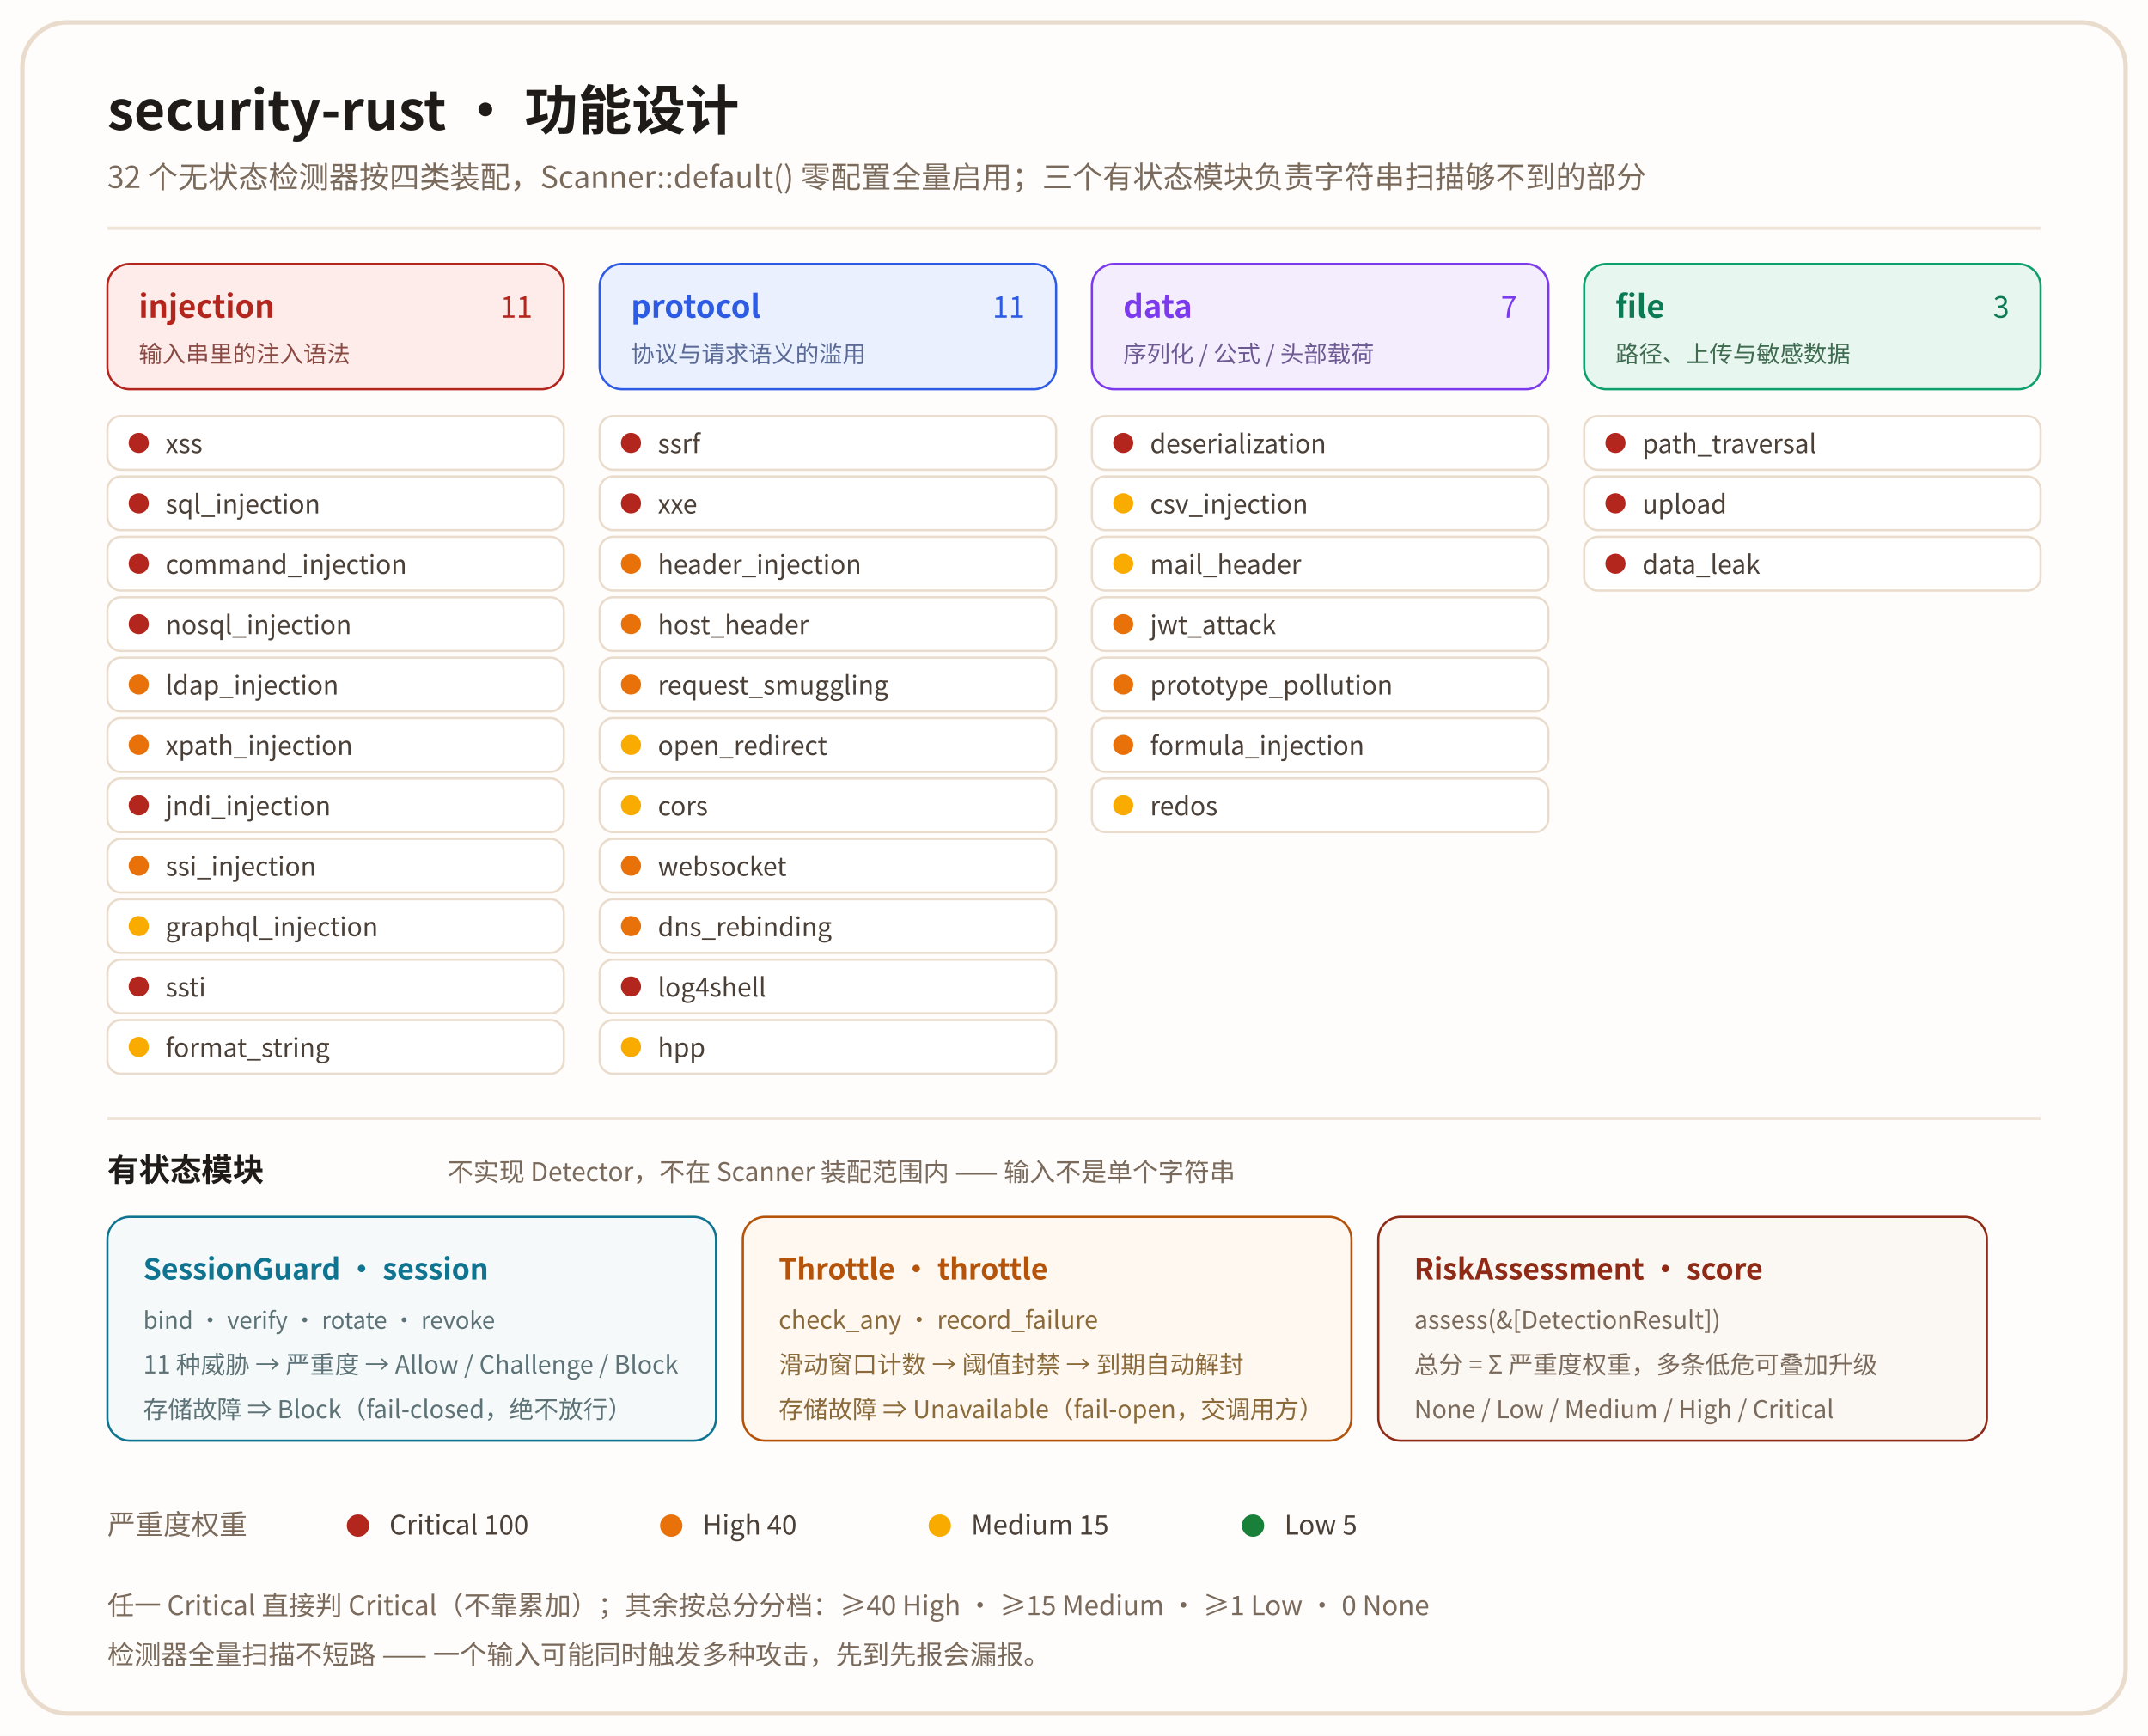
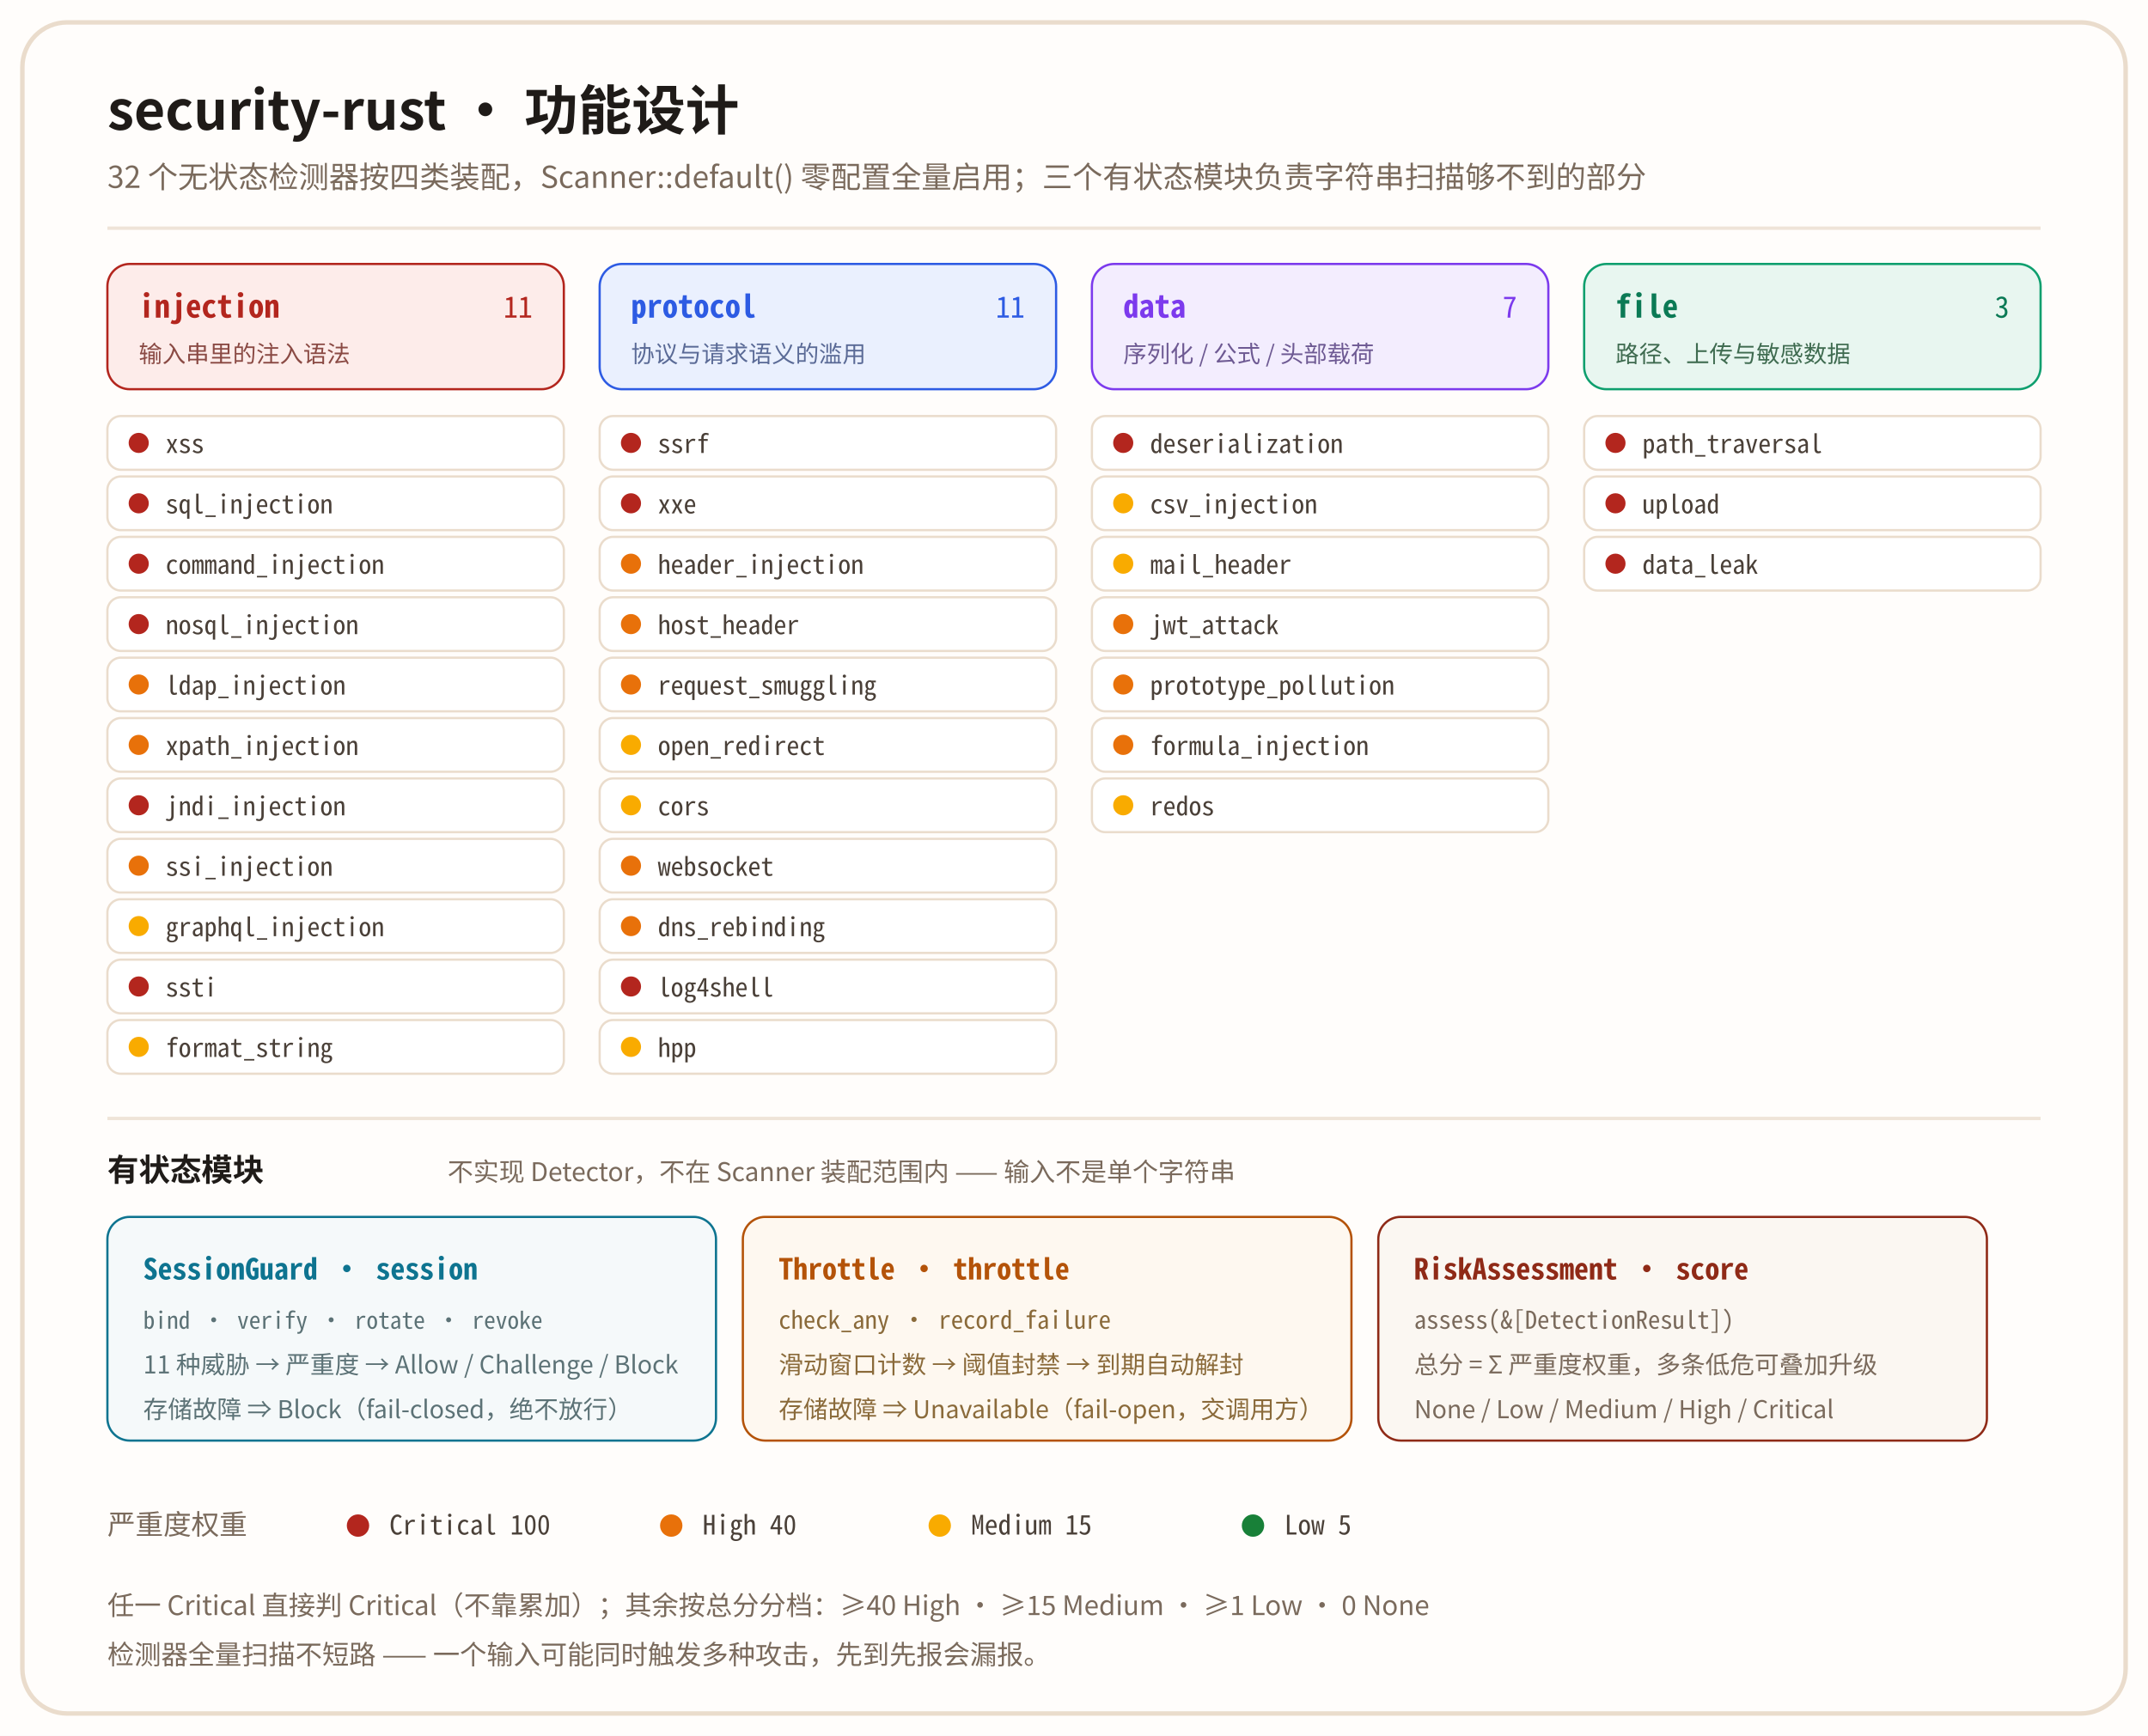
- <svg xmlns="http://www.w3.org/2000/svg" viewBox="0 0 960 776" width="960" height="776" role="img" aria-labelledby="featTitle featDesc" font-family="system-ui, -apple-system, 'Noto Sans CJK SC', 'Source Han Sans SC', 'PingFang SC', 'Microsoft YaHei', sans-serif">
+ <svg xmlns="http://www.w3.org/2000/svg" viewBox="0 0 960 776" width="960" height="776" role="img" aria-labelledby="featTitle featDesc" font-family="system-ui, 'Noto Sans CJK SC', 'Source Han Sans SC', sans-serif">
  <rect x="0" y="0" width="960" height="776" fill="#FFFDFB" />
  <rect x="10" y="10" width="940" height="756" rx="20" fill="none" stroke="#EADCCC" stroke-width="2" />
  <text x="48" y="58" font-size="24" font-weight="700" fill="#1F1B18">security-rust · 功能设计</text>
  <text x="48" y="84" font-size="13.5" fill="#7A6A5C">32 个无状态检测器按四类装配，Scanner::default() 零配置全量启用；三个有状态模块负责字符串扫描够不到的部分</text>
  <line x1="48" y1="102" x2="912" y2="102" stroke="#EFE4D8" stroke-width="1.5" />
-   <g font-family="ui-monospace, Menlo, Consolas, 'Noto Sans CJK SC', monospace">
+   <g font-family="ui-monospace, 'Noto Sans Mono CJK SC', 'Source Han Mono SC', monospace">
    <rect x="48" y="118" width="204" height="56" rx="10" fill="#FDECEA" stroke="#B3261E" />
    <text x="62" y="142" font-size="14" font-weight="700" fill="#B3261E">injection</text>
    <text x="238" y="142" font-size="13" fill="#B3261E" text-anchor="end">11</text>
    <text x="62" y="162" font-size="10.5" fill="#8A4A44" font-family="system-ui, 'Noto Sans CJK SC', sans-serif">输入串里的注入语法</text>
    <g font-size="11.5" fill="#4A4038">
      <rect x="48" y="186" width="204" height="24" rx="6" fill="#FFFFFF" stroke="#EADCCC" />
      <circle cx="62" cy="198" r="4.5" fill="#B3261E" />
      <text x="74" y="202.5">xss</text>
      <rect x="48" y="213" width="204" height="24" rx="6" fill="#FFFFFF" stroke="#EADCCC" />
      <circle cx="62" cy="225" r="4.5" fill="#B3261E" />
      <text x="74" y="229.5">sql_injection</text>
      <rect x="48" y="240" width="204" height="24" rx="6" fill="#FFFFFF" stroke="#EADCCC" />
      <circle cx="62" cy="252" r="4.5" fill="#B3261E" />
      <text x="74" y="256.5">command_injection</text>
      <rect x="48" y="267" width="204" height="24" rx="6" fill="#FFFFFF" stroke="#EADCCC" />
      <circle cx="62" cy="279" r="4.5" fill="#B3261E" />
      <text x="74" y="283.5">nosql_injection</text>
      <rect x="48" y="294" width="204" height="24" rx="6" fill="#FFFFFF" stroke="#EADCCC" />
      <circle cx="62" cy="306" r="4.5" fill="#E8710A" />
      <text x="74" y="310.5">ldap_injection</text>
      <rect x="48" y="321" width="204" height="24" rx="6" fill="#FFFFFF" stroke="#EADCCC" />
      <circle cx="62" cy="333" r="4.5" fill="#E8710A" />
      <text x="74" y="337.5">xpath_injection</text>
      <rect x="48" y="348" width="204" height="24" rx="6" fill="#FFFFFF" stroke="#EADCCC" />
      <circle cx="62" cy="360" r="4.5" fill="#B3261E" />
      <text x="74" y="364.5">jndi_injection</text>
      <rect x="48" y="375" width="204" height="24" rx="6" fill="#FFFFFF" stroke="#EADCCC" />
      <circle cx="62" cy="387" r="4.5" fill="#E8710A" />
      <text x="74" y="391.5">ssi_injection</text>
      <rect x="48" y="402" width="204" height="24" rx="6" fill="#FFFFFF" stroke="#EADCCC" />
      <circle cx="62" cy="414" r="4.5" fill="#F9AB00" />
      <text x="74" y="418.5">graphql_injection</text>
      <rect x="48" y="429" width="204" height="24" rx="6" fill="#FFFFFF" stroke="#EADCCC" />
      <circle cx="62" cy="441" r="4.5" fill="#B3261E" />
      <text x="74" y="445.5">ssti</text>
      <rect x="48" y="456" width="204" height="24" rx="6" fill="#FFFFFF" stroke="#EADCCC" />
      <circle cx="62" cy="468" r="4.5" fill="#F9AB00" />
      <text x="74" y="472.5">format_string</text>
    </g>
  </g>
-   <g font-family="ui-monospace, Menlo, Consolas, 'Noto Sans CJK SC', monospace">
+   <g font-family="ui-monospace, 'Noto Sans Mono CJK SC', 'Source Han Mono SC', monospace">
    <rect x="268" y="118" width="204" height="56" rx="10" fill="#EAF0FE" stroke="#2D5BE3" />
    <text x="282" y="142" font-size="14" font-weight="700" fill="#2D5BE3">protocol</text>
    <text x="458" y="142" font-size="13" fill="#2D5BE3" text-anchor="end">11</text>
    <text x="282" y="162" font-size="10.5" fill="#5A6A96" font-family="system-ui, 'Noto Sans CJK SC', sans-serif">协议与请求语义的滥用</text>
    <g font-size="11.5" fill="#4A4038">
      <rect x="268" y="186" width="204" height="24" rx="6" fill="#FFFFFF" stroke="#EADCCC" />
      <circle cx="282" cy="198" r="4.5" fill="#B3261E" />
      <text x="294" y="202.5">ssrf</text>
      <rect x="268" y="213" width="204" height="24" rx="6" fill="#FFFFFF" stroke="#EADCCC" />
      <circle cx="282" cy="225" r="4.5" fill="#B3261E" />
      <text x="294" y="229.5">xxe</text>
      <rect x="268" y="240" width="204" height="24" rx="6" fill="#FFFFFF" stroke="#EADCCC" />
      <circle cx="282" cy="252" r="4.5" fill="#E8710A" />
      <text x="294" y="256.5">header_injection</text>
      <rect x="268" y="267" width="204" height="24" rx="6" fill="#FFFFFF" stroke="#EADCCC" />
      <circle cx="282" cy="279" r="4.5" fill="#E8710A" />
      <text x="294" y="283.5">host_header</text>
      <rect x="268" y="294" width="204" height="24" rx="6" fill="#FFFFFF" stroke="#EADCCC" />
      <circle cx="282" cy="306" r="4.5" fill="#E8710A" />
      <text x="294" y="310.5">request_smuggling</text>
      <rect x="268" y="321" width="204" height="24" rx="6" fill="#FFFFFF" stroke="#EADCCC" />
      <circle cx="282" cy="333" r="4.5" fill="#F9AB00" />
      <text x="294" y="337.5">open_redirect</text>
      <rect x="268" y="348" width="204" height="24" rx="6" fill="#FFFFFF" stroke="#EADCCC" />
      <circle cx="282" cy="360" r="4.5" fill="#F9AB00" />
      <text x="294" y="364.5">cors</text>
      <rect x="268" y="375" width="204" height="24" rx="6" fill="#FFFFFF" stroke="#EADCCC" />
      <circle cx="282" cy="387" r="4.5" fill="#E8710A" />
      <text x="294" y="391.5">websocket</text>
      <rect x="268" y="402" width="204" height="24" rx="6" fill="#FFFFFF" stroke="#EADCCC" />
      <circle cx="282" cy="414" r="4.5" fill="#E8710A" />
      <text x="294" y="418.5">dns_rebinding</text>
      <rect x="268" y="429" width="204" height="24" rx="6" fill="#FFFFFF" stroke="#EADCCC" />
      <circle cx="282" cy="441" r="4.5" fill="#B3261E" />
      <text x="294" y="445.5">log4shell</text>
      <rect x="268" y="456" width="204" height="24" rx="6" fill="#FFFFFF" stroke="#EADCCC" />
      <circle cx="282" cy="468" r="4.5" fill="#F9AB00" />
      <text x="294" y="472.5">hpp</text>
    </g>
  </g>
-   <g font-family="ui-monospace, Menlo, Consolas, 'Noto Sans CJK SC', monospace">
+   <g font-family="ui-monospace, 'Noto Sans Mono CJK SC', 'Source Han Mono SC', monospace">
    <rect x="488" y="118" width="204" height="56" rx="10" fill="#F3EDFE" stroke="#7C3AED" />
    <text x="502" y="142" font-size="14" font-weight="700" fill="#7C3AED">data</text>
    <text x="678" y="142" font-size="13" fill="#7C3AED" text-anchor="end">7</text>
    <text x="502" y="162" font-size="10.5" fill="#6E5A93" font-family="system-ui, 'Noto Sans CJK SC', sans-serif">序列化 / 公式 / 头部载荷</text>
    <g font-size="11.5" fill="#4A4038">
      <rect x="488" y="186" width="204" height="24" rx="6" fill="#FFFFFF" stroke="#EADCCC" />
      <circle cx="502" cy="198" r="4.5" fill="#B3261E" />
      <text x="514" y="202.5">deserialization</text>
      <rect x="488" y="213" width="204" height="24" rx="6" fill="#FFFFFF" stroke="#EADCCC" />
      <circle cx="502" cy="225" r="4.5" fill="#F9AB00" />
      <text x="514" y="229.5">csv_injection</text>
      <rect x="488" y="240" width="204" height="24" rx="6" fill="#FFFFFF" stroke="#EADCCC" />
      <circle cx="502" cy="252" r="4.5" fill="#F9AB00" />
      <text x="514" y="256.5">mail_header</text>
      <rect x="488" y="267" width="204" height="24" rx="6" fill="#FFFFFF" stroke="#EADCCC" />
      <circle cx="502" cy="279" r="4.5" fill="#E8710A" />
      <text x="514" y="283.5">jwt_attack</text>
      <rect x="488" y="294" width="204" height="24" rx="6" fill="#FFFFFF" stroke="#EADCCC" />
      <circle cx="502" cy="306" r="4.5" fill="#E8710A" />
      <text x="514" y="310.5">prototype_pollution</text>
      <rect x="488" y="321" width="204" height="24" rx="6" fill="#FFFFFF" stroke="#EADCCC" />
      <circle cx="502" cy="333" r="4.5" fill="#E8710A" />
      <text x="514" y="337.5">formula_injection</text>
      <rect x="488" y="348" width="204" height="24" rx="6" fill="#FFFFFF" stroke="#EADCCC" />
      <circle cx="502" cy="360" r="4.5" fill="#F9AB00" />
      <text x="514" y="364.5">redos</text>
    </g>
  </g>
-   <g font-family="ui-monospace, Menlo, Consolas, 'Noto Sans CJK SC', monospace">
+   <g font-family="ui-monospace, 'Noto Sans Mono CJK SC', 'Source Han Mono SC', monospace">
    <rect x="708" y="118" width="204" height="56" rx="10" fill="#E8F6F0" stroke="#0E9F6E" />
    <text x="722" y="142" font-size="14" font-weight="700" fill="#0B7A55">file</text>
    <text x="898" y="142" font-size="13" fill="#0B7A55" text-anchor="end">3</text>
    <text x="722" y="162" font-size="10.5" fill="#3F6B50" font-family="system-ui, 'Noto Sans CJK SC', sans-serif">路径、上传与敏感数据</text>
    <g font-size="11.5" fill="#4A4038">
      <rect x="708" y="186" width="204" height="24" rx="6" fill="#FFFFFF" stroke="#EADCCC" />
      <circle cx="722" cy="198" r="4.5" fill="#B3261E" />
      <text x="734" y="202.5">path_traversal</text>
      <rect x="708" y="213" width="204" height="24" rx="6" fill="#FFFFFF" stroke="#EADCCC" />
      <circle cx="722" cy="225" r="4.5" fill="#B3261E" />
      <text x="734" y="229.5">upload</text>
      <rect x="708" y="240" width="204" height="24" rx="6" fill="#FFFFFF" stroke="#EADCCC" />
      <circle cx="722" cy="252" r="4.5" fill="#B3261E" />
      <text x="734" y="256.5">data_leak</text>
    </g>
  </g>
  <line x1="48" y1="500" x2="912" y2="500" stroke="#EFE4D8" stroke-width="1.5" />
  <text x="48" y="528" font-size="14" font-weight="700" fill="#1F1B18">有状态模块</text>
  <text x="200" y="528" font-size="11.5" fill="#7A6A5C">不实现 Detector，不在 Scanner 装配范围内 —— 输入不是单个字符串</text>
  <g>
    <rect x="48" y="544" width="272" height="100" rx="10" fill="#F5F9FA" stroke="#0E7490" />
-     <text x="64" y="572" font-size="13" font-weight="700" fill="#0E7490" font-family="ui-monospace, Menlo, Consolas, 'Noto Sans CJK SC', monospace">SessionGuard · session</text>
+     <text x="64" y="572" font-size="13" font-weight="700" fill="#0E7490" font-family="ui-monospace, 'Noto Sans Mono CJK SC', 'Source Han Mono SC', monospace">SessionGuard · session</text>
    <g font-size="11" fill="#5C7276">
-       <text x="64" y="594" font-family="ui-monospace, Menlo, Consolas, 'Noto Sans CJK SC', monospace" font-size="10.5">bind · verify · rotate · revoke</text>
+       <text x="64" y="594" font-family="ui-monospace, 'Noto Sans Mono CJK SC', 'Source Han Mono SC', monospace" font-size="10.5">bind · verify · rotate · revoke</text>
      <text x="64" y="614">11 种威胁 → 严重度 → Allow / Challenge / Block</text>
      <text x="64" y="634">存储故障 ⇒ Block（fail-closed，绝不放行）</text>
    </g>
  </g>
  <g>
    <rect x="332" y="544" width="272" height="100" rx="10" fill="#FEF8F0" stroke="#B45309" />
-     <text x="348" y="572" font-size="13" font-weight="700" fill="#B45309" font-family="ui-monospace, Menlo, Consolas, 'Noto Sans CJK SC', monospace">Throttle · throttle</text>
+     <text x="348" y="572" font-size="13" font-weight="700" fill="#B45309" font-family="ui-monospace, 'Noto Sans Mono CJK SC', 'Source Han Mono SC', monospace">Throttle · throttle</text>
    <g font-size="11" fill="#8A6A3A">
-       <text x="348" y="594" font-family="ui-monospace, Menlo, Consolas, 'Noto Sans CJK SC', monospace">check_any · record_failure</text>
+       <text x="348" y="594" font-family="ui-monospace, 'Noto Sans Mono CJK SC', 'Source Han Mono SC', monospace">check_any · record_failure</text>
      <text x="348" y="614">滑动窗口计数 → 阈值封禁 → 到期自动解封</text>
      <text x="348" y="634">存储故障 ⇒ Unavailable（fail-open，交调用方）</text>
    </g>
  </g>
  <g>
    <rect x="616" y="544" width="272" height="100" rx="10" fill="#FBF7F2" stroke="#8F2A17" />
-     <text x="632" y="572" font-size="13" font-weight="700" fill="#8F2A17" font-family="ui-monospace, Menlo, Consolas, 'Noto Sans CJK SC', monospace">RiskAssessment · score</text>
+     <text x="632" y="572" font-size="13" font-weight="700" fill="#8F2A17" font-family="ui-monospace, 'Noto Sans Mono CJK SC', 'Source Han Mono SC', monospace">RiskAssessment · score</text>
    <g font-size="11" fill="#7A6A5C">
-       <text x="632" y="594" font-family="ui-monospace, Menlo, Consolas, 'Noto Sans CJK SC', monospace">assess(&amp;[DetectionResult])</text>
+       <text x="632" y="594" font-family="ui-monospace, 'Noto Sans Mono CJK SC', 'Source Han Mono SC', monospace">assess(&amp;[DetectionResult])</text>
      <text x="632" y="614">总分 = Σ 严重度权重，多条低危可叠加升级</text>
      <text x="632" y="634">None / Low / Medium / High / Critical</text>
    </g>
  </g>
  <text x="48" y="686" font-size="12.5" fill="#7A6A5C">严重度权重</text>
-   <g font-size="12" font-family="ui-monospace, Menlo, Consolas, 'Noto Sans CJK SC', monospace">
+   <g font-size="12" font-family="ui-monospace, 'Noto Sans Mono CJK SC', 'Source Han Mono SC', monospace">
    <circle cx="160" cy="682" r="5" fill="#B3261E" />
    <text x="174" y="686" fill="#4A4038">Critical 100</text>
    <circle cx="300" cy="682" r="5" fill="#E8710A" />
    <text x="314" y="686" fill="#4A4038">High 40</text>
    <circle cx="420" cy="682" r="5" fill="#F9AB00" />
    <text x="434" y="686" fill="#4A4038">Medium 15</text>
    <circle cx="560" cy="682" r="5" fill="#188038" />
    <text x="574" y="686" fill="#4A4038">Low 5</text>
  </g>
  <text x="48" y="722" font-size="12" fill="#7A6A5C">任一 Critical 直接判 Critical（不靠累加）；其余按总分分档：≥40 High · ≥15 Medium · ≥1 Low · 0 None</text>
  <text x="48" y="744" font-size="12" fill="#7A6A5C">检测器全量扫描不短路 —— 一个输入可能同时触发多种攻击，先到先报会漏报。</text>
</svg>
